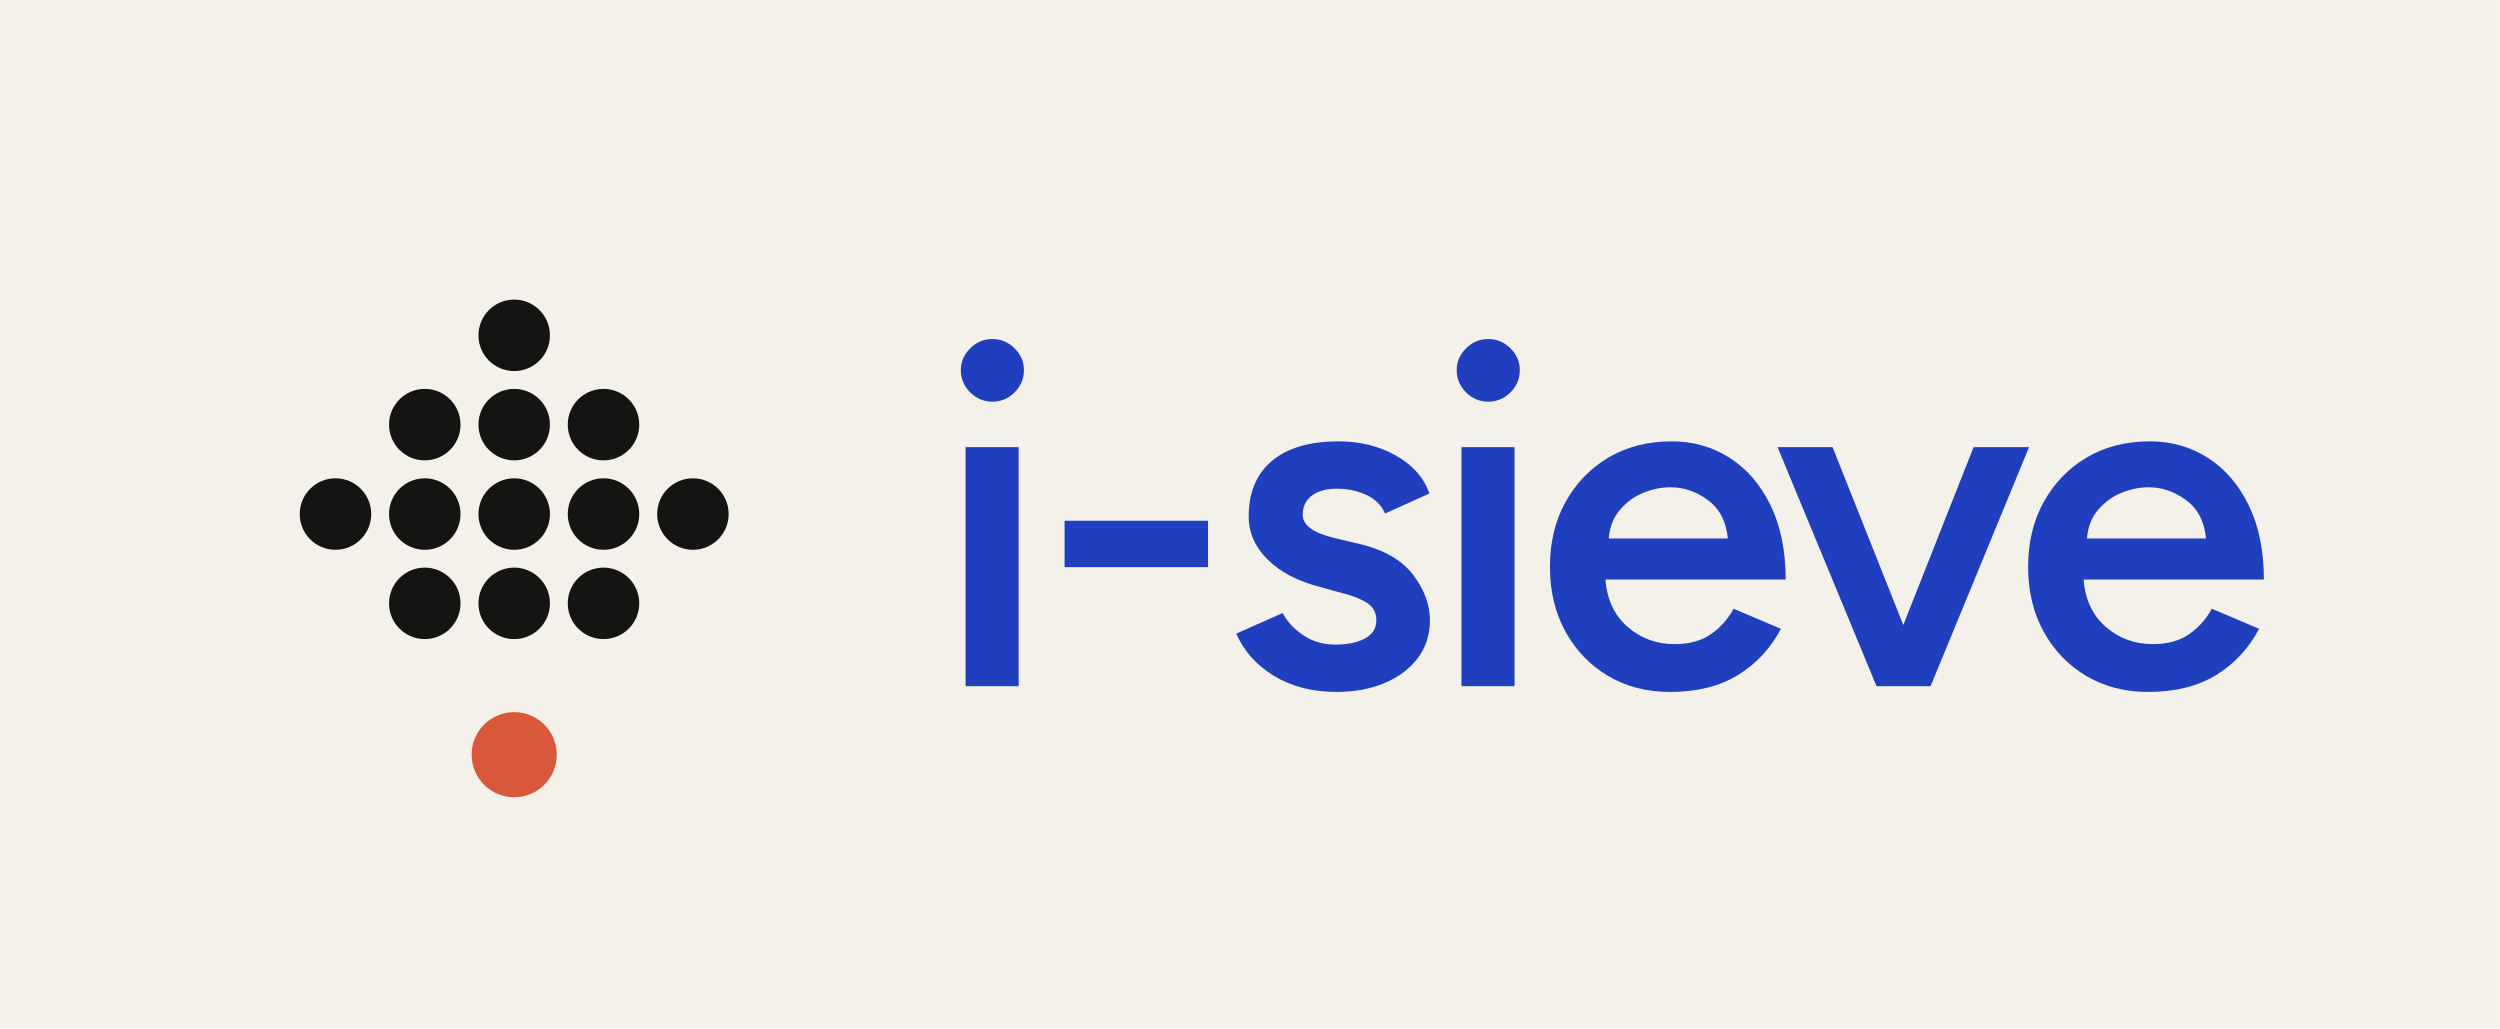
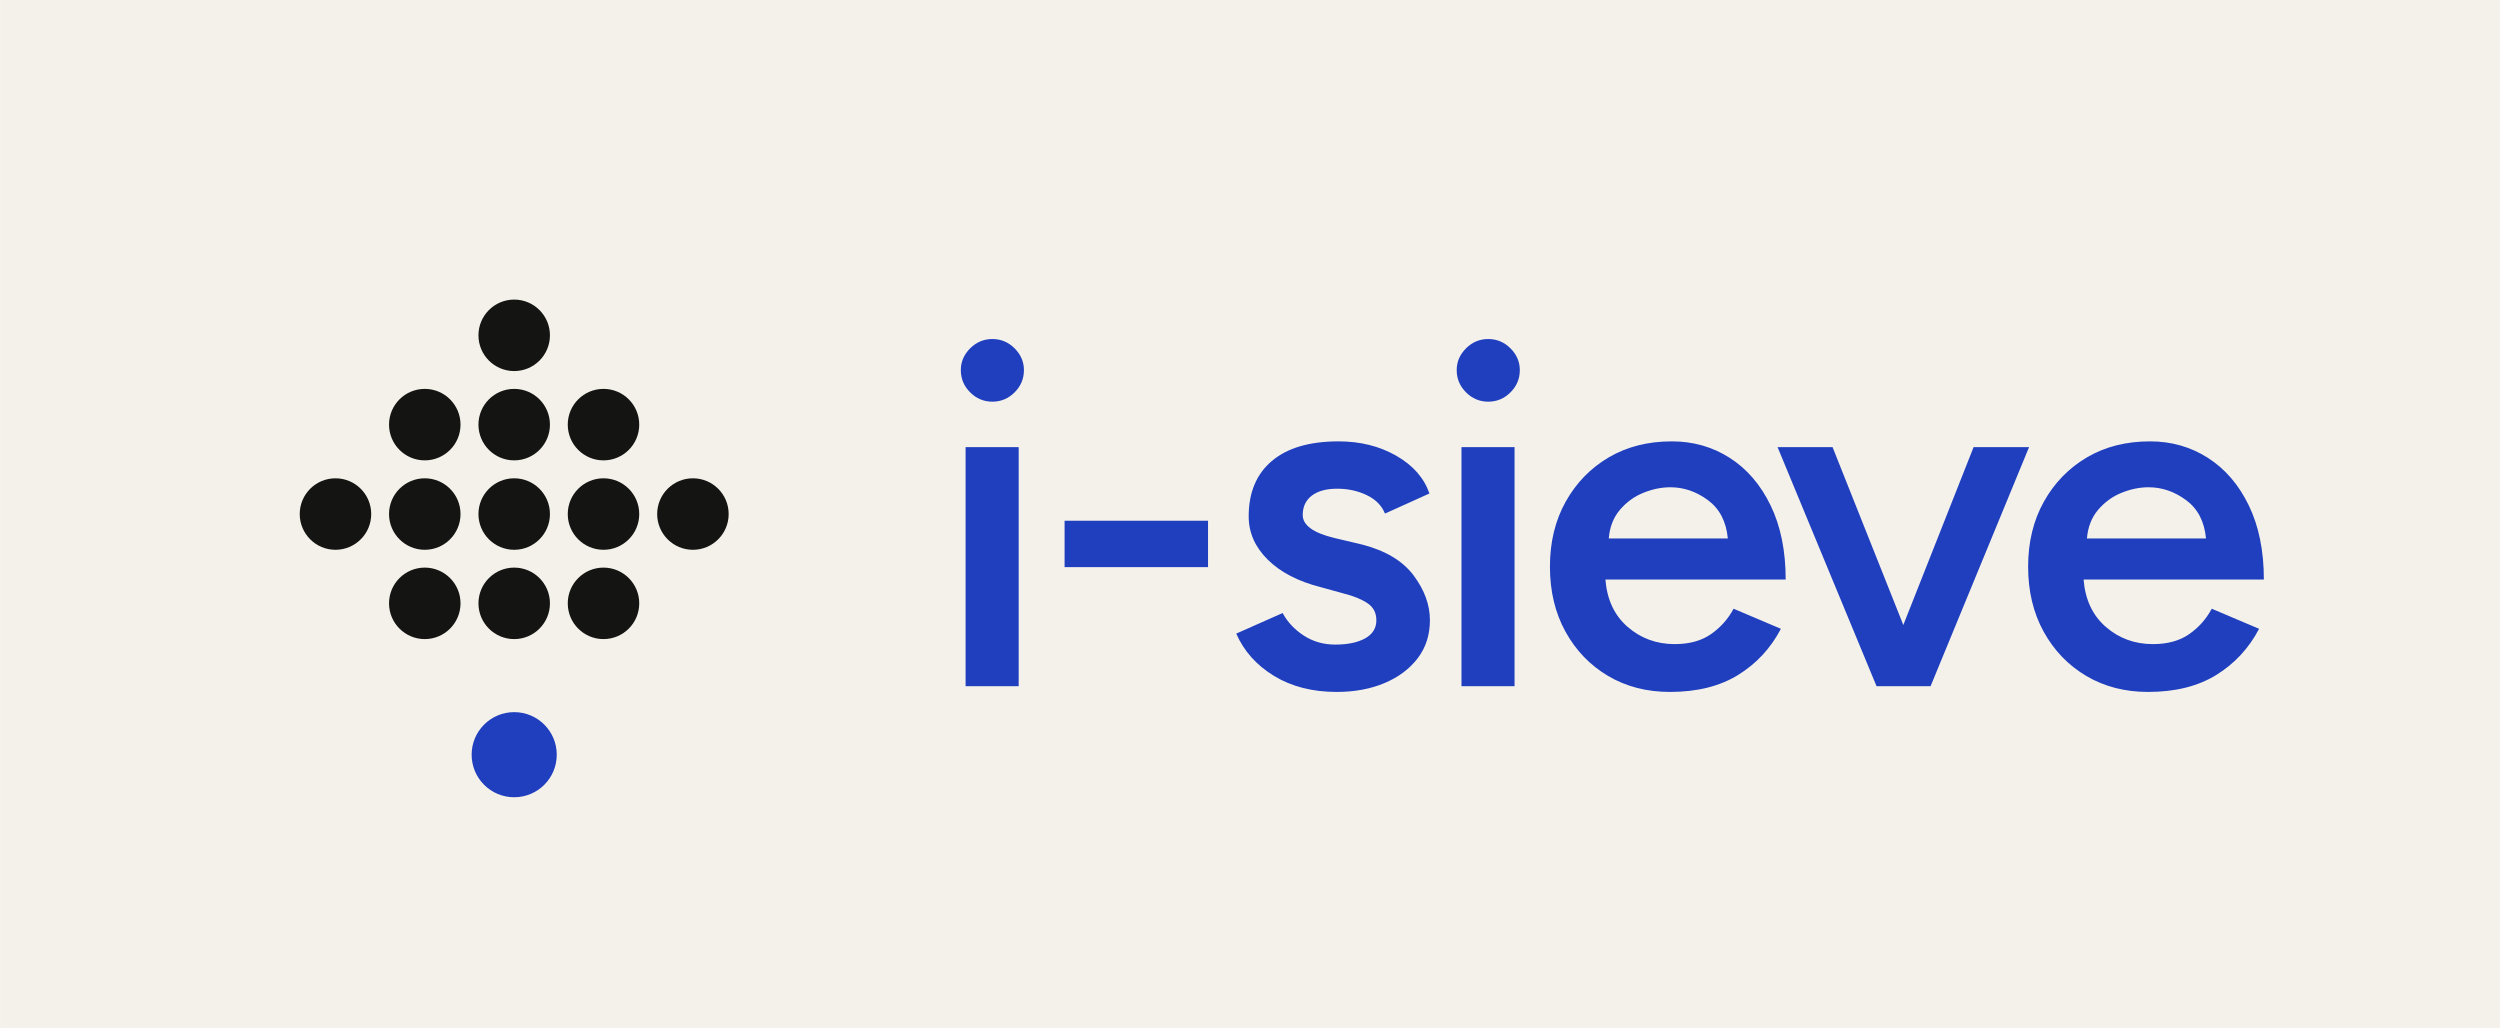
<svg xmlns="http://www.w3.org/2000/svg" viewBox="0 0 209.1 86" width="1673" height="688">
  <rect width="100%" height="100%" fill="#f4f1ea" />
  <circle cx="28.05" cy="43.00" r="2.99" fill="#141412" />
  <circle cx="35.52" cy="35.52" r="2.99" fill="#141412" />
  <circle cx="35.52" cy="43.00" r="2.99" fill="#141412" />
  <circle cx="35.52" cy="50.47" r="2.99" fill="#141412" />
  <circle cx="43.00" cy="28.05" r="2.99" fill="#141412" />
  <circle cx="43.00" cy="35.52" r="2.99" fill="#141412" />
  <circle cx="43.00" cy="43.00" r="2.99" fill="#141412" />
  <circle cx="43.00" cy="50.47" r="2.99" fill="#141412" />
-   <circle cx="43.00" cy="63.13" r="3.56" fill="#d9583b" />
+   <circle cx="43.00" cy="63.13" r="3.56" fill="#1f3fbf" />
  <circle cx="50.47" cy="35.52" r="2.99" fill="#141412" />
  <circle cx="50.47" cy="43.00" r="2.99" fill="#141412" />
  <circle cx="50.47" cy="50.47" r="2.99" fill="#141412" />
  <circle cx="57.95" cy="43.00" r="2.99" fill="#141412" />
  <path transform="translate(78.0 57.4)" d="M7.200 0L2.760 0L2.760-20L7.200-20L7.200 0M5-23.800Q3.920-23.800 3.140-24.580Q2.360-25.360 2.360-26.440Q2.360-27.480 3.140-28.260Q3.920-29.040 5-29.040Q6.080-29.040 6.860-28.260Q7.640-27.480 7.640-26.440Q7.640-25.360 6.860-24.580Q6.080-23.800 5-23.800M23.040-9.960L11.040-9.960L11.040-13.840L23.040-13.840L23.040-9.960M33.800 0.480Q30.760 0.480 28.560-0.860Q26.360-2.200 25.400-4.400L29.280-6.120Q29.880-5 31.040-4.240Q32.200-3.480 33.680-3.480Q35.240-3.480 36.180-4Q37.120-4.520 37.120-5.520Q37.120-6.440 36.380-6.940Q35.640-7.440 34.360-7.760L32.480-8.280Q29.640-9 28.040-10.580Q26.440-12.160 26.440-14.200Q26.440-17.200 28.380-18.840Q30.320-20.480 33.960-20.480Q36.680-20.480 38.780-19.280Q40.880-18.080 41.560-16.120L37.840-14.440Q37.440-15.440 36.320-15.980Q35.200-16.520 33.840-16.520Q32.480-16.520 31.720-15.940Q30.960-15.360 30.960-14.320Q30.960-13.040 33.600-12.400L35.960-11.840Q38.880-11.080 40.240-9.260Q41.600-7.440 41.600-5.520Q41.600-3.680 40.580-2.340Q39.560-1 37.800-0.260Q36.040 0.480 33.800 0.480M48.680 0L44.240 0L44.240-20L48.680-20L48.680 0M46.480-23.800Q45.400-23.800 44.620-24.580Q43.840-25.360 43.840-26.440Q43.840-27.480 44.620-28.260Q45.400-29.040 46.480-29.040Q47.560-29.040 48.340-28.260Q49.120-27.480 49.120-26.440Q49.120-25.360 48.340-24.580Q47.560-23.800 46.480-23.800M61.680 0.480Q58.760 0.480 56.500-0.860Q54.240-2.200 52.940-4.560Q51.640-6.920 51.640-10Q51.640-13.080 52.960-15.440Q54.280-17.800 56.560-19.140Q58.840-20.480 61.840-20.480Q64.520-20.480 66.680-19.100Q68.840-17.720 70.100-15.120Q71.360-12.520 71.360-8.920L56.280-8.920Q56.480-6.400 58.140-4.960Q59.800-3.520 62.080-3.520Q63.920-3.520 65.120-4.360Q66.320-5.200 67-6.480L70.960-4.800Q69.680-2.360 67.380-0.940Q65.080 0.480 61.680 0.480M56.560-12.360L66.520-12.360Q66.320-14.480 64.860-15.560Q63.400-16.640 61.720-16.640Q60.600-16.640 59.460-16.180Q58.320-15.720 57.500-14.760Q56.680-13.800 56.560-12.360M83.480 0L78.960 0L70.680-20L75.280-20L81.200-5.120L87.080-20L91.720-20L83.480 0M101.680 0.480Q98.760 0.480 96.500-0.860Q94.240-2.200 92.940-4.560Q91.640-6.920 91.640-10Q91.640-13.080 92.960-15.440Q94.280-17.800 96.560-19.140Q98.840-20.480 101.840-20.480Q104.520-20.480 106.680-19.100Q108.840-17.720 110.100-15.120Q111.360-12.520 111.360-8.920L96.280-8.920Q96.480-6.400 98.140-4.960Q99.800-3.520 102.080-3.520Q103.920-3.520 105.120-4.360Q106.320-5.200 107-6.480L110.960-4.800Q109.680-2.360 107.380-0.940Q105.080 0.480 101.680 0.480M96.560-12.360L106.520-12.360Q106.320-14.480 104.860-15.560Q103.400-16.640 101.720-16.640Q100.600-16.640 99.460-16.180Q98.320-15.720 97.500-14.760Q96.680-13.800 96.560-12.360" fill="#1f3fbf" />
</svg>
